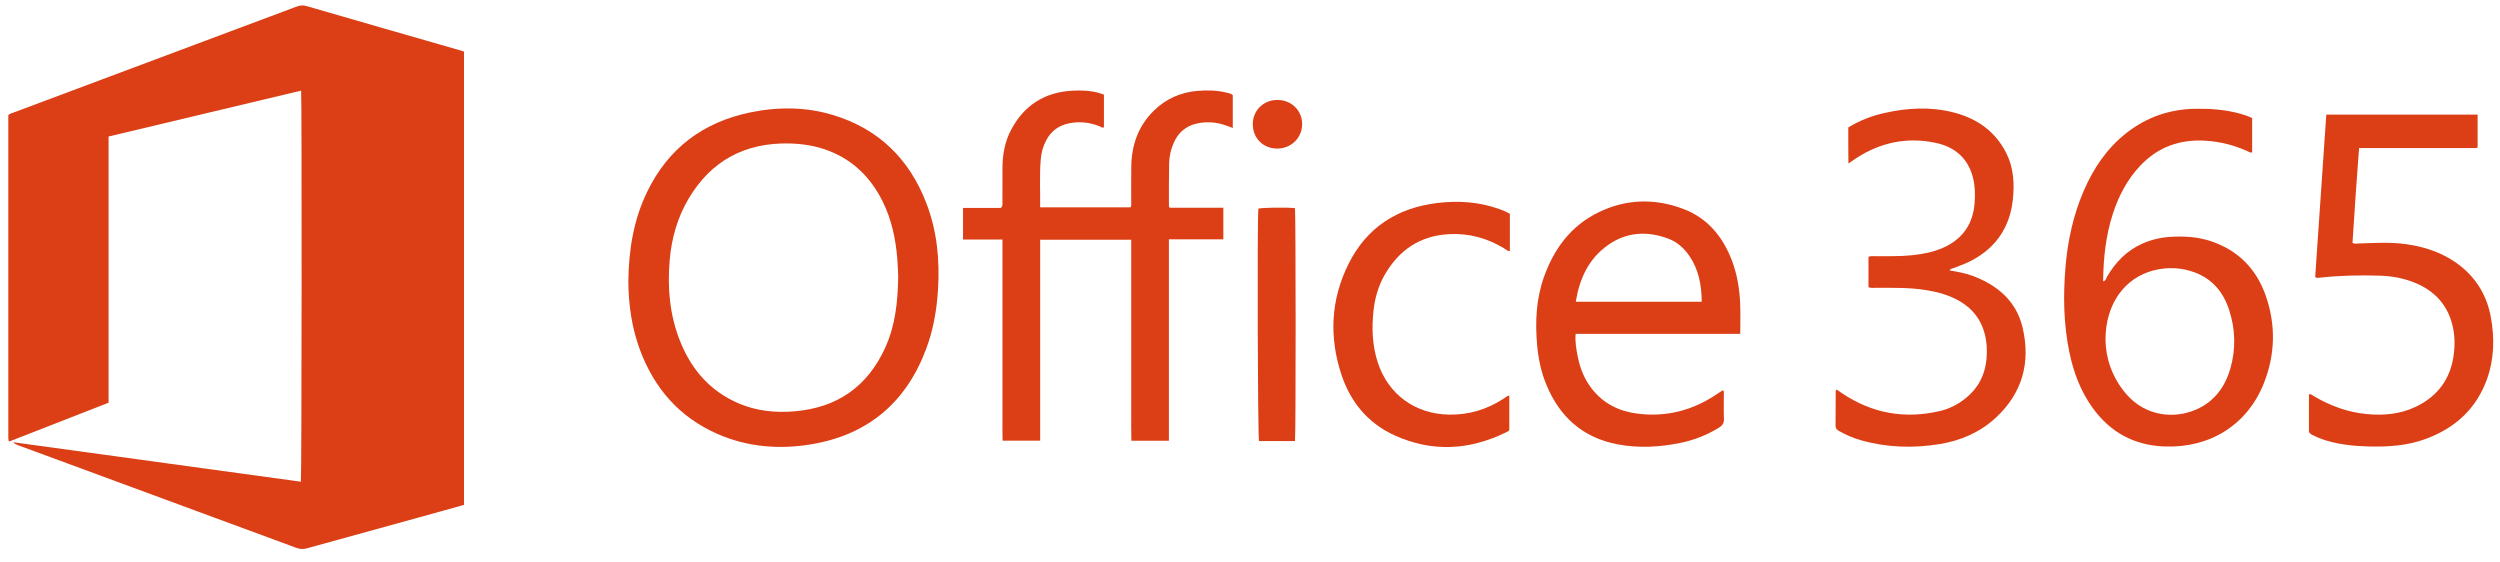
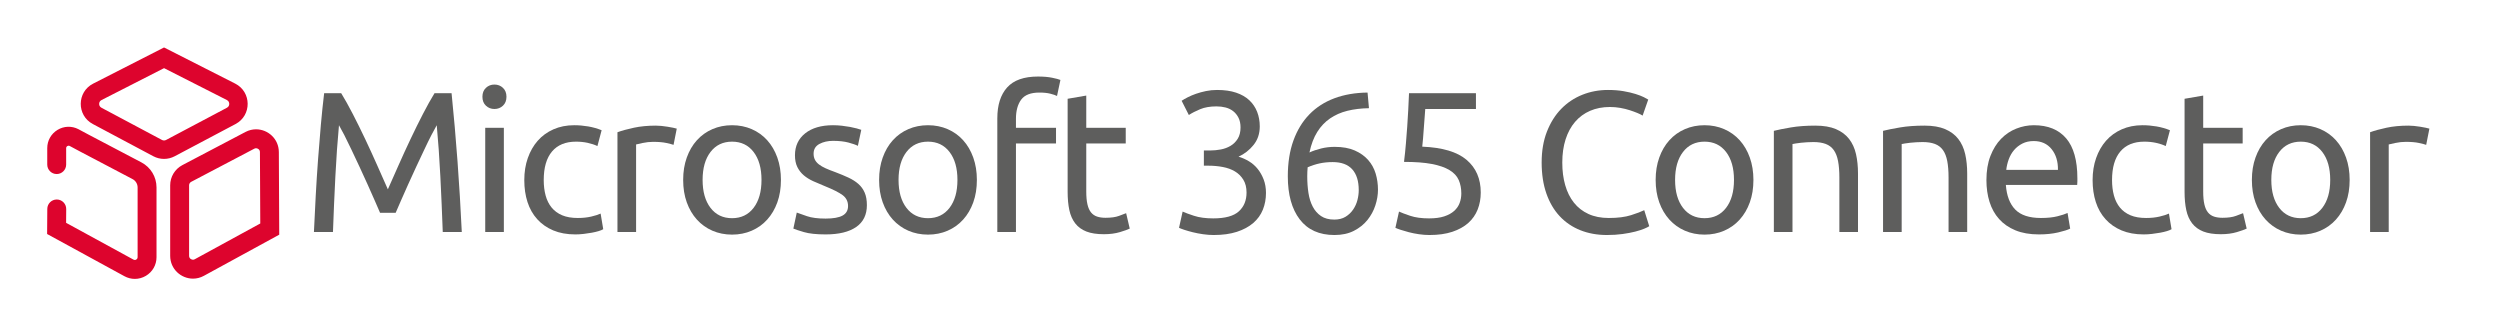
- <svg xmlns="http://www.w3.org/2000/svg" id="svg2" version="1.1" width="943.091" height="211.654" xml:space="preserve">
-   <defs id="defs6" />
-   <g id="g10" transform="matrix(1.25,0,0,-1.25,-44.29975,283.3775)">
-     <g id="g12" transform="matrix(1.017398,0,0,1.026755,-12.61998,-4.924463)">
-       <path d="m 136.488,84.006 c 0.246,1.535 0.309,112.523 0.075,114.945 -19.032,-4.492 -38.036,-8.98 -57.118,-13.484 l 0,-78.238 C 69.621,103.424 59.832,99.635 50.047,95.85 c -0.063,0.035 -0.117,0.054 -0.168,0.09 -0.043,0.031 -0.098,0.078 -0.102,0.121 -0.031,0.293 -0.07,0.586 -0.07,0.883 -0.004,31.613 -0.004,63.23 -0.004,94.765 0.438,0.535 1.004,0.602 1.496,0.781 27.969,10.379 55.946,20.747 83.918,31.125 0.969,0.36 1.848,0.536 2.922,0.223 15.348,-4.414 30.711,-8.777 46.07,-13.156 0.223,-0.067 0.446,-0.145 0.762,-0.246 l 0,-133.246 c -4.41,-1.215 -8.781,-2.43 -13.156,-3.625 -11.137,-3.043 -22.281,-6.063 -33.41,-9.129 -1.09,-0.301 -2.043,-0.278 -3.114,0.113 -27.511,10.074 -55.035,20.117 -82.55,30.164 -0.543,0.199 -1.075,0.422 -1.532,0.902 28.461,-3.871 56.922,-7.738 85.379,-11.609 z" style="fill:#dc3e15;fill-opacity:1;fill-rule:nonzero;stroke:none" id="path14" />
-       <path d="m 344.594,155.19 -11.696,0 0,9.289 11.215,0 c 0.66,0.597 0.473,1.164 0.473,1.668 0.019,3.312 0.008,6.629 0.012,9.945 0.004,3.961 0.668,7.793 2.55,11.324 3.84,7.192 9.899,11.055 18.125,11.52 2.7,0.152 5.395,0.043 8.028,-0.684 0.453,-0.125 0.894,-0.301 1.394,-0.473 l 0,-9.613 c -0.531,-0.262 -0.898,0.16 -1.308,0.321 -2.981,1.167 -6.035,1.496 -9.172,0.832 -2.981,-0.637 -5.215,-2.274 -6.645,-4.969 -0.902,-1.707 -1.433,-3.535 -1.601,-5.422 -0.426,-4.719 -0.129,-9.449 -0.199,-14.285 l 26.785,0 c 0.379,0.48 0.234,0.972 0.234,1.426 0.016,3.554 -0.039,7.109 0.02,10.66 0.105,6.285 2.082,11.843 6.695,16.34 3.609,3.511 7.98,5.394 12.984,5.816 2.871,0.242 5.754,0.176 8.578,-0.523 0.633,-0.153 1.301,-0.231 1.848,-0.723 l 0,-9.668 c -1.82,0.687 -3.535,1.332 -5.383,1.558 -1.875,0.227 -3.718,0.141 -5.531,-0.304 -3.039,-0.75 -5.203,-2.59 -6.504,-5.399 -0.906,-1.961 -1.41,-4.047 -1.461,-6.187 -0.09,-4.141 -0.055,-8.289 -0.066,-12.434 0,-0.164 0.082,-0.328 0.172,-0.664 l 15.976,0 0,-9.304 -16.152,0 0,-59.18 -11.129,0 c -0.082,2.765 -0.027,5.578 -0.039,8.387 -0.008,2.781 0,5.566 0,8.347 l 0,42.34 -27.016,0 0,-59.07 -11.144,0 c -0.09,2.097 -0.028,4.258 -0.039,6.414 -0.012,2.187 -0.004,4.379 -0.004,6.57 l 0,46.145 z" style="fill:#dc3e15;fill-opacity:1;fill-rule:nonzero;stroke:none" id="path16" />
-       <path d="m 233.621,142.811 c 0.106,9.312 1.535,18.133 5.582,26.402 6.254,12.777 16.551,20.445 30.524,23.32 8.343,1.719 16.707,1.676 24.898,-0.836 13.383,-4.105 22.355,-12.91 27.359,-25.73 3.231,-8.266 4.047,-16.887 3.485,-25.668 -0.375,-5.812 -1.367,-11.516 -3.41,-17.004 -5.926,-15.941 -17.329,-25.543 -34.305,-28.316 -9.441,-1.543 -18.785,-0.789 -27.672,3.058 -11.289,4.887 -18.695,13.34 -22.977,24.625 -2.488,6.567 -3.421,13.395 -3.484,20.149 z m 80.051,1.582 c -0.07,1.34 -0.117,3.293 -0.277,5.238 -0.485,5.82 -1.696,11.473 -4.336,16.742 -3.512,7.008 -8.766,12.223 -16.278,15.008 -3.679,1.363 -7.508,1.961 -11.433,2.043 -13.129,0.273 -23.153,-5.039 -29.856,-16.238 -3.316,-5.539 -5.047,-11.629 -5.601,-18 -0.715,-8.164 -0.02,-16.196 3.089,-23.899 3.36,-8.332 8.899,-14.668 17.352,-18.258 5.348,-2.269 10.957,-2.824 16.727,-2.324 12.593,1.09 21.511,7.301 26.734,18.641 2.984,6.48 3.777,13.402 3.879,21.047 z" style="fill:#dc3e15;fill-opacity:1;fill-rule:nonzero;stroke:none" id="path18" />
-       <path d="m 715.293,190.881 0,-10 c -0.461,-0.312 -0.805,0.008 -1.168,0.172 -3.957,1.801 -8.102,2.867 -12.457,3.164 -7.688,0.52 -14.293,-1.762 -19.609,-7.367 -3.797,-4.004 -6.317,-8.75 -8.032,-13.926 -2.148,-6.469 -2.867,-13.156 -2.941,-20.031 0.809,0.148 0.859,0.836 1.121,1.289 2.484,4.265 5.785,7.676 10.383,9.742 2.644,1.188 5.426,1.852 8.32,2.039 4.098,0.266 8.153,0.039 12.082,-1.246 8.063,-2.645 13.477,-8.078 16.27,-15.879 3.086,-8.625 2.914,-17.355 -0.492,-25.875 -4.899,-12.258 -16.012,-19.141 -29.582,-18.598 -9.008,0.36 -16.067,4.223 -21.282,11.43 -3.582,4.949 -5.652,10.531 -6.871,16.445 -1.687,8.188 -1.816,16.45 -1.125,24.747 0.649,7.773 2.297,15.316 5.422,22.511 2.902,6.684 6.918,12.567 12.781,17.098 6.016,4.648 12.871,6.926 20.492,7.023 4.395,0.051 8.743,-0.265 13,-1.41 1.211,-0.328 2.407,-0.711 3.688,-1.328 z m -43.504,-65.234 c 0.063,-5.028 1.813,-10.965 6.246,-15.985 5.707,-6.465 14.125,-7.258 20.637,-4.449 5.344,2.305 8.543,6.582 10.133,11.996 1.691,5.77 1.535,11.59 -0.344,17.297 -1.691,5.145 -4.914,9.059 -10.168,11.004 -3.969,1.465 -8.078,1.652 -12.188,0.617 -8.585,-2.16 -14.363,-9.855 -14.316,-20.48 z" style="fill:#dc3e15;fill-opacity:1;fill-rule:nonzero;stroke:none" id="path20" />
-       <path d="m 733.988,144.17 c 1.09,15.789 2.184,31.707 3.293,47.734 l 44.891,0 0,-9.574 c -0.008,-0.011 -0.035,-0.062 -0.078,-0.097 -0.043,-0.039 -0.098,-0.075 -0.153,-0.09 -0.113,-0.035 -0.23,-0.074 -0.347,-0.074 -11.449,0 -22.899,0 -34.586,0 -0.731,-9.34 -1.36,-18.622 -1.953,-27.872 0.75,-0.382 1.347,-0.179 1.925,-0.164 4.668,0.133 9.34,0.446 14,-0.211 5.981,-0.847 11.512,-2.742 16.266,-6.543 4.875,-3.894 7.774,-8.972 8.863,-15.003 1.106,-6.082 0.985,-12.168 -1.136,-18.051 -3.16,-8.774 -9.473,-14.465 -18.219,-17.653 -5.492,-2.003 -11.211,-2.367 -17,-2.207 -4.328,0.118 -8.606,0.551 -12.762,1.829 -1.375,0.425 -2.695,0.972 -3.972,1.628 -0.5,0.258 -0.891,0.528 -0.887,1.192 0.023,3.539 0.012,7.082 0.012,10.719 0.64,0.046 0.988,-0.309 1.363,-0.528 4.902,-2.886 10.137,-4.812 15.851,-5.328 4.848,-0.441 9.606,-0.051 14.075,1.977 6.929,3.14 10.882,8.468 11.714,16.011 0.325,2.918 0.204,5.805 -0.57,8.629 -1.578,5.782 -5.363,9.66 -10.89,11.938 -3.301,1.359 -6.774,2.004 -10.325,2.125 -6.054,0.199 -12.105,0.07 -18.136,-0.594 -0.336,-0.039 -0.7,-0.18 -1.239,0.207 z" style="fill:#dc3e15;fill-opacity:1;fill-rule:nonzero;stroke:none" id="path22" />
-       <path d="m 563.445,127.463 -48.828,0 c -0.211,-2.434 0.215,-4.691 0.676,-6.934 0.691,-3.343 1.965,-6.453 4.102,-9.171 3.378,-4.301 7.918,-6.594 13.304,-7.309 8.84,-1.172 16.871,0.934 24.168,5.934 0.442,0.3 0.895,0.578 1.348,0.859 0.039,0.027 0.109,0.004 0.18,0.004 0.332,-0.477 0.168,-1.024 0.175,-1.539 0.016,-2.25 -0.07,-4.504 0.035,-6.746 0.067,-1.301 -0.425,-2.035 -1.519,-2.696 -3.563,-2.164 -7.383,-3.648 -11.469,-4.468 -6.164,-1.239 -12.383,-1.578 -18.574,-0.407 -10.324,1.961 -17.203,8.094 -21.141,17.598 -1.531,3.699 -2.351,7.578 -2.707,11.539 -0.609,6.774 -0.312,13.481 2.004,19.981 2.981,8.359 7.985,15.093 16.196,19.07 8.121,3.934 16.543,4.16 24.949,1.082 7.316,-2.68 11.894,-8.141 14.621,-15.223 1.57,-4.078 2.265,-8.34 2.453,-12.668 0.129,-2.882 0.027,-5.773 0.027,-8.906 z m -11.425,9.434 c -0.043,4.949 -0.911,9.527 -3.743,13.578 -1.57,2.242 -3.593,4.027 -6.183,4.976 -6.223,2.282 -12.281,2 -17.817,-1.843 -5.789,-4.024 -8.5,-9.875 -9.621,-16.711 12.457,0 24.782,0 37.364,0 z" style="fill:#dc3e15;fill-opacity:1;fill-rule:nonzero;stroke:none" id="path24" />
-       <path d="m 601.48,141.178 0,8.914 c 0.719,0.332 1.383,0.184 2.028,0.187 3.715,0.036 7.433,-0.085 11.14,0.313 3.114,0.336 6.161,0.934 9.032,2.203 5.793,2.563 8.847,7.031 9.297,13.258 0.175,2.43 0.117,4.859 -0.481,7.234 -1.476,5.867 -5.433,9.172 -11.285,10.36 -8.332,1.687 -16.059,0.105 -23.188,-4.442 -0.402,-0.254 -0.796,-0.527 -1.191,-0.793 -0.34,-0.23 -0.684,-0.457 -1.301,-0.875 -0.015,1.957 -0.031,3.684 -0.039,5.41 -0.008,1.711 0,3.426 0,5.176 3.289,2.008 6.781,3.356 10.477,4.199 6.922,1.579 13.89,1.977 20.824,0.2 6.93,-1.778 12.383,-5.575 15.629,-12.059 2.144,-4.289 2.371,-8.879 1.887,-13.531 -0.282,-2.723 -0.973,-5.352 -2.164,-7.84 -2.332,-4.871 -6.168,-8.23 -11.008,-10.535 -1.453,-0.688 -2.992,-1.199 -4.496,-1.789 -0.371,-0.145 -0.844,-0.102 -1.11,-0.656 2.293,-0.395 4.559,-0.778 6.719,-1.567 7.402,-2.699 13.035,-7.379 14.914,-15.121 2.488,-10.242 0.027,-19.379 -7.992,-26.676 -4.672,-4.246 -10.297,-6.66 -16.52,-7.672 -7.902,-1.285 -15.754,-1.05 -23.496,1.141 -2.254,0.637 -4.386,1.562 -6.429,2.707 -0.614,0.344 -1.02,0.707 -1.012,1.5 0.043,3.43 0.031,6.863 0.047,10.301 0,0.094 0.109,0.187 0.234,0.383 0.527,-0.352 1.055,-0.707 1.582,-1.063 8.93,-5.969 18.66,-7.695 29.137,-5.254 2.828,0.66 5.379,1.973 7.648,3.789 3.742,3.004 5.739,6.918 6.141,11.621 0.215,2.485 0.082,4.957 -0.578,7.395 -1.094,4.035 -3.457,7.098 -7.043,9.269 -3.172,1.918 -6.676,2.868 -10.309,3.457 -4.937,0.801 -9.914,0.657 -14.886,0.676 -0.704,0 -1.43,-0.148 -2.208,0.18 z" style="fill:#dc3e15;fill-opacity:1;fill-rule:nonzero;stroke:none" id="path26" />
-       <path d="m 495.109,162.733 0,-10.946 c -0.757,0 -1.214,0.528 -1.754,0.844 -5.015,2.973 -10.398,4.457 -16.277,4.141 -8.652,-0.469 -14.887,-4.684 -19.117,-11.993 -1.898,-3.285 -2.918,-6.871 -3.316,-10.609 -0.547,-5.105 -0.344,-10.172 1.273,-15.101 3.082,-9.387 11.078,-15.165 21.074,-15.344 5.946,-0.11 11.344,1.508 16.293,4.711 0.492,0.316 0.91,0.765 1.656,0.906 l 0,-10.156 c -0.222,-0.364 -0.742,-0.559 -1.214,-0.789 -10.805,-5.176 -21.793,-5.727 -32.786,-0.785 -7.89,3.546 -13.074,9.761 -15.777,17.796 -3.726,11.09 -3.184,22.133 2.086,32.618 5.363,10.664 14.41,16.476 26.355,17.902 6.274,0.746 12.442,0.332 18.426,-1.809 1.012,-0.363 2.02,-0.738 3.078,-1.386 z" style="fill:#dc3e15;fill-opacity:1;fill-rule:nonzero;stroke:none" id="path28" />
-       <path d="m 431.367,95.944 -10.664,0 c -0.402,1.339 -0.558,64.777 -0.195,68.328 1.285,0.316 8.371,0.406 10.855,0.136 0.246,-1.375 0.278,-66.562 0.004,-68.464 z" style="fill:#dc3e15;fill-opacity:1;fill-rule:nonzero;stroke:none" id="path30" />
-       <path d="m 418.852,189.248 c 0.078,4.035 3.332,7.063 7.488,6.965 4.152,-0.098 7.265,-3.281 7.152,-7.309 -0.113,-3.984 -3.441,-7.066 -7.539,-6.984 -4.172,0.086 -7.18,3.188 -7.101,7.328 z" style="fill:#dc3e15;fill-opacity:1;fill-rule:nonzero;stroke:none" id="path32" />
-     </g>
-   </g>
+ <svg xmlns="http://www.w3.org/2000/svg" id="Ebene_1" viewBox="0 0 6239.1 832.05">
+   <defs>
+     <style>.cls-1{fill:#5e5e5d;}.cls-1,.cls-2{stroke-width:0px;}.cls-2{fill:#dd042d;}</style>
+   </defs>
+   <path id="BILDMARKE" class="cls-2" d="m409.44,170.06l156.71,79.57c4.86,2.47,5.91,6.57,5.94,9.58.03,3.01-.96,7.13-5.77,9.68l-151.89,80.42c-1.56.83-3.31,1.26-5.08,1.26s-3.54-.44-5.1-1.27l-151.02-80.4c-4.8-2.56-5.78-6.67-5.75-9.67.03-3,1.07-7.1,5.92-9.57l156.04-79.6h0Zm-.05-51.6l-176.89,90.24c-40.94,20.89-41.45,79.21-.88,100.81l151.02,80.4c8.35,4.45,17.53,6.67,26.71,6.67s18.28-2.2,26.6-6.61l151.88-80.42c40.72-21.56,40.21-80.06-.86-100.92l-177.58-90.17h0Zm286.5,260.9c-.16-32.91-27.19-56.65-56.88-56.65-8.77,0-17.79,2.08-26.39,6.61l-157.49,82.74c-18.7,9.83-30.4,29.2-30.4,50.32v176.09c0,33.09,27.16,56.92,56.9,56.92,9.04,0,18.33-2.2,27.17-7.03l188.09-102.67-1-206.32Zm-209.71,267.57c-1.55.85-3.04,1.26-4.55,1.26-3.05,0-9.71-2.44-9.71-9.72v-176.09c0-3.59,1.97-6.86,5.16-8.54l157.49-82.74c1.51-.8,2.97-1.19,4.44-1.19,3.88,0,9.66,3.07,9.68,9.68l.87,178.16-163.38,89.18Zm-122.08,41.45c16.6-9.85,26.51-27.25,26.51-46.55v-174.03c0-26.36-14.5-50.36-37.84-62.62l-130.53-68.58-26.3-14.07-.31-.17c-16.66-8.59-36.16-7.9-52.16,1.85-16.01,9.75-25.56,26.77-25.56,45.51v41.02c0,13.03,10.57,23.6,23.6,23.6s23.6-10.57,23.6-23.6v-41.02c0-2.83,1.59-4.39,2.92-5.2,1.31-.8,3.39-1.49,5.86-.26l26.17,14,130.77,68.71c7.77,4.08,12.59,12.07,12.59,20.84v174.03c0,3.43-2.13,5.21-3.39,5.96-1.27.75-3.85,1.77-6.86.12l-168.18-91.81.25-34.48c.09-13.03-10.4-23.67-23.43-23.77-.06,0-.11,0-.17,0-12.95,0-23.5,10.45-23.6,23.43l-.45,62.71,192.96,105.34c8.18,4.46,17.07,6.69,25.95,6.69,9.52,0,19.02-2.56,27.6-7.65Z" />
+   <path class="cls-1" d="m948.46,531.01c-3.34-8-7.75-18.16-13.25-30.5-5.5-12.33-11.42-25.66-17.75-40-6.34-14.33-13.09-29.08-20.25-44.25-7.17-15.16-13.92-29.5-20.25-43-6.34-13.5-12.25-25.58-17.75-36.25-5.5-10.66-9.92-18.83-13.25-24.5-3.67,39.34-6.67,81.92-9,127.75-2.34,45.84-4.34,92.09-6,138.75h-47.5c1.33-30,2.83-60.25,4.5-90.75,1.66-30.5,3.58-60.5,5.75-90,2.16-29.5,4.5-58.25,7-86.25s5.25-54.5,8.25-79.5h42.5c9,14.67,18.66,32,29,52,10.33,20,20.66,40.92,31,62.75,10.33,21.84,20.33,43.67,30,65.5,9.66,21.84,18.5,41.75,26.5,59.75,8-18,16.83-37.91,26.5-59.75,9.66-21.83,19.66-43.66,30-65.5,10.33-21.83,20.66-42.75,31-62.75,10.33-20,20-37.33,29-52h42.5c11.33,111.67,19.83,227.17,25.5,346.5h-47.5c-1.67-46.66-3.67-92.91-6-138.75-2.34-45.83-5.34-88.41-9-127.75-3.34,5.67-7.75,13.84-13.25,24.5-5.5,10.67-11.42,22.75-17.75,36.25-6.34,13.5-13.09,27.84-20.25,43-7.17,15.17-13.92,29.92-20.25,44.25-6.34,14.34-12.25,27.67-17.75,40-5.5,12.34-9.92,22.5-13.25,30.5h-39Z" />
+   <path class="cls-1" d="m1233.95,272.01c-8.34,0-15.42-2.75-21.25-8.25-5.84-5.5-8.75-12.91-8.75-22.25s2.91-16.75,8.75-22.25c5.83-5.5,12.91-8.25,21.25-8.25s15.41,2.75,21.25,8.25c5.83,5.5,8.75,12.92,8.75,22.25s-2.92,16.75-8.75,22.25c-5.84,5.5-12.92,8.25-21.25,8.25Zm23.5,307h-46.5v-260h46.5v260Z" />
+   <path class="cls-1" d="m1435.95,585.01c-21,0-39.42-3.34-55.25-10-15.84-6.66-29.17-16-40-28-10.84-12-18.92-26.25-24.25-42.75-5.34-16.5-8-34.75-8-54.75s2.91-38.33,8.75-55c5.83-16.66,14.08-31.08,24.75-43.25,10.66-12.16,23.75-21.66,39.25-28.5,15.5-6.83,32.75-10.25,51.75-10.25,11.66,0,23.33,1,35,3,11.66,2,22.83,5.17,33.5,9.5l-10.5,39.5c-7-3.33-15.09-6-24.25-8-9.17-2-18.92-3-29.25-3-26,0-45.92,8.17-59.75,24.5-13.84,16.34-20.75,40.17-20.75,71.5,0,14,1.58,26.84,4.75,38.5,3.16,11.67,8.16,21.67,15,30,6.83,8.34,15.58,14.75,26.25,19.25,10.66,4.5,23.66,6.75,39,6.75,12.33,0,23.5-1.16,33.5-3.5,10-2.33,17.83-4.83,23.5-7.5l6.5,39c-2.67,1.67-6.5,3.25-11.5,4.75s-10.67,2.83-17,4c-6.34,1.16-13.09,2.16-20.25,3-7.17.83-14.09,1.25-20.75,1.25Z" />
+   <path class="cls-1" d="m1636.95,313.51c4,0,8.58.25,13.75.75,5.16.5,10.25,1.17,15.25,2,5,.84,9.58,1.67,13.75,2.5,4.16.84,7.25,1.59,9.25,2.25l-8,40.5c-3.67-1.33-9.75-2.91-18.25-4.75-8.5-1.83-19.42-2.75-32.75-2.75-8.67,0-17.25.92-25.75,2.75-8.5,1.84-14.09,3.09-16.75,3.75v218.5h-46.5v-249c11-4,24.66-7.75,41-11.25,16.33-3.5,34.66-5.25,55-5.25Z" />
+   <path class="cls-1" d="m1948.94,449.01c0,20.67-3,39.34-9,56-6,16.67-14.42,31-25.25,43-10.84,12-23.75,21.25-38.75,27.75s-31.34,9.75-49,9.75-34-3.25-49-9.75-27.92-15.75-38.75-27.75c-10.84-12-19.25-26.33-25.25-43-6-16.66-9-35.33-9-56s3-38.91,9-55.75c6-16.83,14.41-31.25,25.25-43.25,10.83-12,23.75-21.25,38.75-27.75s31.33-9.75,49-9.75,34,3.25,49,9.75,27.91,15.75,38.75,27.75c10.83,12,19.25,26.42,25.25,43.25,6,16.84,9,35.42,9,55.75Zm-48.5,0c0-29.33-6.59-52.58-19.75-69.75-13.17-17.16-31.09-25.75-53.75-25.75s-40.59,8.59-53.75,25.75c-13.17,17.17-19.75,40.42-19.75,69.75s6.58,52.59,19.75,69.75c13.16,17.17,31.08,25.75,53.75,25.75s40.58-8.58,53.75-25.75c13.16-17.16,19.75-40.41,19.75-69.75Z" />
+   <path class="cls-1" d="m2060.44,545.51c19,0,33.08-2.5,42.25-7.5,9.16-5,13.75-13,13.75-24s-4.5-20.33-13.5-27c-9-6.66-23.84-14.16-44.5-22.5-10-4-19.59-8.08-28.75-12.25-9.17-4.16-17.09-9.08-23.75-14.75-6.67-5.66-12-12.5-16-20.5s-6-17.83-6-29.5c0-23,8.5-41.25,25.5-54.75s40.16-20.25,69.5-20.25c7.33,0,14.66.42,22,1.25,7.33.84,14.16,1.84,20.5,3,6.33,1.17,11.91,2.42,16.75,3.75,4.83,1.34,8.58,2.5,11.25,3.5l-8.5,40c-5-2.66-12.84-5.41-23.5-8.25-10.67-2.83-23.5-4.25-38.5-4.25-13,0-24.34,2.59-34,7.75-9.67,5.17-14.5,13.25-14.5,24.25,0,5.67,1.08,10.67,3.25,15,2.16,4.34,5.5,8.25,10,11.75s10.08,6.75,16.75,9.75c6.66,3,14.66,6.17,24,9.5,12.33,4.67,23.33,9.25,33,13.75,9.66,4.5,17.91,9.75,24.75,15.75,6.83,6,12.08,13.25,15.75,21.75,3.66,8.5,5.5,18.92,5.5,31.25,0,24-8.92,42.17-26.75,54.5-17.84,12.34-43.25,18.5-76.25,18.5-23,0-41-1.92-54-5.75s-21.84-6.75-26.5-8.75l8.5-40c5.33,2,13.83,5,25.5,9,11.66,4,27.16,6,46.5,6Z" />
+   <path class="cls-1" d="m2437.94,449.01c0,20.67-3,39.34-9,56-6,16.67-14.42,31-25.25,43-10.84,12-23.75,21.25-38.75,27.75s-31.34,9.75-49,9.75-34-3.25-49-9.75-27.92-15.75-38.75-27.75c-10.84-12-19.25-26.33-25.25-43-6-16.66-9-35.33-9-56s3-38.91,9-55.75c6-16.83,14.41-31.25,25.25-43.25,10.83-12,23.75-21.25,38.75-27.75s31.33-9.75,49-9.75,34,3.25,49,9.75,27.91,15.75,38.75,27.75c10.83,12,19.25,26.42,25.25,43.25,6,16.84,9,35.42,9,55.75Zm-48.5,0c0-29.33-6.59-52.58-19.75-69.75-13.17-17.16-31.09-25.75-53.75-25.75s-40.59,8.59-53.75,25.75c-13.17,17.17-19.75,40.42-19.75,69.75s6.58,52.59,19.75,69.75c13.16,17.17,31.08,25.75,53.75,25.75s40.58-8.58,53.75-25.75c13.16-17.16,19.75-40.41,19.75-69.75Z" />
+   <path class="cls-1" d="m2590.44,191.01c13.66,0,25.41,1,35.25,3,9.83,2,16.75,3.84,20.75,5.5l-8.5,40c-4-2-9.67-3.91-17-5.75-7.34-1.83-16.34-2.75-27-2.75-21.67,0-36.84,5.92-45.5,17.75-8.67,11.84-13,27.75-13,47.75v22.5h100v39h-100v221h-46.5v-283.5c0-33.33,8.16-59.08,24.5-77.25,16.33-18.16,42-27.25,77-27.25Z" />
+   <path class="cls-1" d="m2710.93,319.01h98.5v39h-98.5v120c0,13,1,23.75,3,32.25s5,15.17,9,20c4,4.84,9,8.25,15,10.25s13,3,21,3c14,0,25.25-1.58,33.75-4.75,8.5-3.16,14.41-5.41,17.75-6.75l9,38.5c-4.67,2.34-12.84,5.25-24.5,8.75-11.67,3.5-25,5.25-40,5.25-17.67,0-32.25-2.25-43.75-6.75s-20.75-11.25-27.75-20.25-11.92-20.08-14.75-33.25c-2.84-13.16-4.25-28.41-4.25-45.75v-232l46.5-8v80.5Z" />
+   <path class="cls-1" d="m3027.92,545.01c29.66,0,50.91-5.83,63.75-17.5,12.83-11.66,19.25-27.33,19.25-47,0-12.66-2.67-23.33-8-32-5.34-8.66-12.34-15.58-21-20.75-8.67-5.16-18.75-8.83-30.25-11-11.5-2.16-23.25-3.25-35.25-3.25h-12v-38h16.5c8.33,0,16.91-.83,25.75-2.5,8.83-1.66,16.91-4.66,24.25-9,7.33-4.33,13.33-10.25,18-17.75,4.66-7.5,7-16.91,7-28.25,0-9.33-1.67-17.33-5-24-3.34-6.66-7.75-12.16-13.25-16.5-5.5-4.33-11.84-7.41-19-9.25-7.17-1.83-14.75-2.75-22.75-2.75-16,0-29.59,2.34-40.75,7-11.17,4.67-20.59,9.5-28.25,14.5l-18-35.5c4-2.66,9.08-5.58,15.25-8.75,6.16-3.16,13.08-6.08,20.75-8.75,7.66-2.66,15.91-4.91,24.75-6.75,8.83-1.83,18.08-2.75,27.75-2.75,18.33,0,34.16,2.25,47.5,6.75,13.33,4.5,24.33,10.84,33,19,8.66,8.17,15.16,17.84,19.5,29,4.33,11.17,6.5,23.25,6.5,36.25,0,18-5.17,33.42-15.5,46.25-10.34,12.84-22.84,22.59-37.5,29.25,9,2.67,17.66,6.5,26,11.5,8.33,5,15.58,11.34,21.75,19,6.16,7.67,11.16,16.5,15,26.5,3.83,10,5.75,21.17,5.75,33.5,0,15-2.59,28.92-7.75,41.75-5.17,12.84-13.17,23.92-24,33.25-10.84,9.34-24.42,16.67-40.75,22-16.34,5.33-35.67,8-58,8-8.67,0-17.59-.67-26.75-2-9.17-1.34-17.75-3-25.75-5s-15-4-21-6-10.34-3.66-13-5l9-40.5c5.66,2.67,15.08,6.17,28.25,10.5,13.16,4.34,29.25,6.5,48.25,6.5Z" />
+   <path class="cls-1" d="m3213.92,440.01c0-33.66,4.66-63.41,14-89.25,9.33-25.83,22.58-47.58,39.75-65.25,17.16-17.66,38-31.08,62.5-40.25,24.5-9.16,52.08-13.91,82.75-14.25l3.5,39c-19.67.34-37.59,2.5-53.75,6.5-16.17,4-30.59,10.34-43.25,19-12.67,8.67-23.34,19.92-32,33.75-8.67,13.84-15.17,30.92-19.5,51.25,8.66-4,18.41-7.33,29.25-10,10.83-2.66,22.08-4,33.75-4,19.66,0,36.33,3,50,9,13.66,6,24.83,13.92,33.5,23.75,8.66,9.84,14.91,21.17,18.75,34,3.83,12.84,5.75,26.25,5.75,40.25,0,12.67-2.17,25.67-6.5,39-4.34,13.34-10.92,25.5-19.75,36.5-8.84,11-20.09,20-33.75,27-13.67,7-29.84,10.5-48.5,10.5-38,0-66.92-13-86.75-39-19.84-26-29.75-61.83-29.75-107.5Zm112-35.5c-11.67,0-22.5,1.09-32.5,3.25-10,2.17-20,5.42-30,9.75-.34,3.67-.59,7.42-.75,11.25-.17,3.84-.25,7.59-.25,11.25,0,14.67,1,28.5,3,41.5s5.58,24.42,10.75,34.25c5.16,9.84,12.08,17.67,20.75,23.5,8.66,5.84,19.66,8.75,33,8.75,11,0,20.33-2.33,28-7,7.66-4.66,14-10.66,19-18,5-7.33,8.58-15.25,10.75-23.75,2.16-8.5,3.25-16.75,3.25-24.75,0-22.66-5.42-40-16.25-52-10.84-12-27.09-18-48.75-18Z" />
+   <path class="cls-1" d="m3549.42,366.01c50.33,2,87.25,13,110.75,33s35.25,47.17,35.25,81.5c0,15.34-2.59,29.5-7.75,42.5-5.17,13-13,24.17-23.5,33.5-10.5,9.34-23.75,16.67-39.75,22s-35,8-57,8c-8.67,0-17.5-.67-26.5-2-9-1.34-17.34-3-25-5-7.67-2-14.5-4-20.5-6s-10.34-3.66-13-5l9-40.5c5.66,2.67,14.91,6.17,27.75,10.5,12.83,4.34,28.58,6.5,47.25,6.5,15,0,27.58-1.66,37.75-5,10.16-3.33,18.41-7.83,24.75-13.5,6.33-5.66,10.91-12.25,13.75-19.75,2.83-7.5,4.25-15.41,4.25-23.75,0-12.66-2.17-23.91-6.5-33.75-4.34-9.83-12-18.08-23-24.75-11-6.66-25.67-11.75-44-15.25-18.34-3.5-41.5-5.25-69.5-5.25,2-16.33,3.58-31.66,4.75-46,1.16-14.33,2.25-28.33,3.25-42,1-13.66,1.83-27.25,2.5-40.75.66-13.5,1.33-27.75,2-42.75h167v39.5h-126.5c-.34,5-.84,11.75-1.5,20.25-.67,8.5-1.34,17.34-2,26.5-.67,9.17-1.34,18.09-2,26.75-.67,8.67-1.34,15.5-2,20.5Z" />
+   <path class="cls-1" d="m4010.41,586.51c-24.34,0-46.5-4-66.5-12s-37.17-19.66-51.5-35c-14.34-15.33-25.42-34.25-33.25-56.75-7.84-22.5-11.75-48.25-11.75-77.25s4.41-54.75,13.25-77.25c8.83-22.5,20.75-41.41,35.75-56.75,15-15.33,32.5-27,52.5-35s41.33-12,64-12c14.33,0,27.25,1,38.75,3s21.5,4.34,30,7c8.5,2.67,15.41,5.34,20.75,8,5.33,2.67,9,4.67,11,6l-14,40c-3-2-7.34-4.16-13-6.5-5.67-2.33-12.09-4.66-19.25-7-7.17-2.33-15-4.25-23.5-5.75s-17.09-2.25-25.75-2.25c-18.34,0-34.84,3.17-49.5,9.5-14.67,6.34-27.17,15.5-37.5,27.5-10.34,12-18.25,26.59-23.75,43.75-5.5,17.17-8.25,36.42-8.25,57.75s2.41,39.5,7.25,56.5c4.83,17,12.08,31.59,21.75,43.75,9.66,12.17,21.75,21.59,36.25,28.25,14.5,6.67,31.41,10,50.75,10,22.33,0,40.83-2.33,55.5-7,14.66-4.66,25.66-8.83,33-12.5l12.5,40c-2.34,1.67-6.5,3.75-12.5,6.25s-13.5,4.92-22.5,7.25-19.5,4.33-31.5,6c-12,1.66-25,2.5-39,2.5Z" />
+   <path class="cls-1" d="m4375.91,449.01c0,20.67-3,39.34-9,56-6,16.67-14.42,31-25.25,43-10.84,12-23.75,21.25-38.75,27.75s-31.34,9.75-49,9.75-34-3.25-49-9.75-27.92-15.75-38.75-27.75c-10.84-12-19.25-26.33-25.25-43-6-16.66-9-35.33-9-56s3-38.91,9-55.75c6-16.83,14.41-31.25,25.25-43.25,10.83-12,23.75-21.25,38.75-27.75s31.33-9.75,49-9.75,34,3.25,49,9.75,27.91,15.75,38.75,27.75c10.83,12,19.25,26.42,25.25,43.25,6,16.84,9,35.42,9,55.75Zm-48.5,0c0-29.33-6.59-52.58-19.75-69.75-13.17-17.16-31.09-25.75-53.75-25.75s-40.59,8.59-53.75,25.75c-13.17,17.17-19.75,40.42-19.75,69.75s6.58,52.59,19.75,69.75c13.16,17.17,31.08,25.75,53.75,25.75s40.58-8.58,53.75-25.75c13.16-17.16,19.75-40.41,19.75-69.75Z" />
+   <path class="cls-1" d="m4426.9,326.51c10.66-2.66,24.83-5.5,42.5-8.5,17.66-3,38-4.5,61-4.5,20.66,0,37.83,2.92,51.5,8.75,13.66,5.84,24.58,14,32.75,24.5,8.16,10.5,13.91,23.09,17.25,37.75,3.33,14.67,5,30.84,5,48.5v146h-46.5v-136c0-16-1.09-29.66-3.25-41-2.17-11.33-5.75-20.5-10.75-27.5s-11.67-12.08-20-15.25c-8.34-3.16-18.67-4.75-31-4.75-5,0-10.17.17-15.5.5-5.34.34-10.42.75-15.25,1.25-4.84.5-9.17,1.09-13,1.75-3.84.67-6.59,1.17-8.25,1.5v219.5h-46.5v-252.5Z" />
+   <path class="cls-1" d="m4699.4,326.51c10.66-2.66,24.83-5.5,42.5-8.5,17.66-3,38-4.5,61-4.5,20.66,0,37.83,2.92,51.5,8.75,13.66,5.84,24.58,14,32.75,24.5,8.16,10.5,13.91,23.09,17.25,37.75,3.33,14.67,5,30.84,5,48.5v146h-46.5v-136c0-16-1.09-29.66-3.25-41-2.17-11.33-5.75-20.5-10.75-27.5s-11.67-12.08-20-15.25c-8.34-3.16-18.67-4.75-31-4.75-5,0-10.17.17-15.5.5-5.34.34-10.42.75-15.25,1.25-4.84.5-9.17,1.09-13,1.75-3.84.67-6.59,1.17-8.25,1.5v219.5h-46.5v-252.5Z" />
+   <path class="cls-1" d="m4957.39,449.51c0-23,3.33-43.08,10-60.25,6.66-17.16,15.5-31.41,26.5-42.75,11-11.33,23.66-19.83,38-25.5,14.33-5.66,29-8.5,44-8.5,35,0,61.83,10.92,80.5,32.75,18.66,21.84,28,55.09,28,99.75v7.75c0,3.17-.17,6.09-.5,8.75h-178c2,27,9.83,47.5,23.5,61.5,13.66,14,35,21,64,21,16.33,0,30.08-1.41,41.25-4.25,11.16-2.83,19.58-5.58,25.25-8.25l6.5,39c-5.67,3-15.59,6.17-29.75,9.5-14.17,3.33-30.25,5-48.25,5-22.67,0-42.25-3.42-58.75-10.25s-30.09-16.25-40.75-28.25c-10.67-12-18.59-26.25-23.75-42.75-5.17-16.5-7.75-34.58-7.75-54.25Zm178.5-25.5c.33-21-4.92-38.25-15.75-51.75-10.84-13.5-25.75-20.25-44.75-20.25-10.67,0-20.09,2.09-28.25,6.25-8.17,4.17-15.09,9.59-20.75,16.25-5.67,6.67-10.09,14.34-13.25,23-3.17,8.67-5.25,17.5-6.25,26.5h129Z" />
+   <path class="cls-1" d="m5349.89,585.01c-21,0-39.42-3.34-55.25-10-15.84-6.66-29.17-16-40-28-10.84-12-18.92-26.25-24.25-42.75-5.34-16.5-8-34.75-8-54.75s2.91-38.33,8.75-55c5.83-16.66,14.08-31.08,24.75-43.25,10.66-12.16,23.75-21.66,39.25-28.5,15.5-6.83,32.75-10.25,51.75-10.25,11.66,0,23.33,1,35,3,11.66,2,22.83,5.17,33.5,9.5l-10.5,39.5c-7-3.33-15.09-6-24.25-8-9.17-2-18.92-3-29.25-3-26,0-45.92,8.17-59.75,24.5-13.84,16.34-20.75,40.17-20.75,71.5,0,14,1.58,26.84,4.75,38.5,3.16,11.67,8.16,21.67,15,30,6.83,8.34,15.58,14.75,26.25,19.25,10.66,4.5,23.66,6.75,39,6.75,12.33,0,23.5-1.16,33.5-3.5,10-2.33,17.83-4.83,23.5-7.5l6.5,39c-2.67,1.67-6.5,3.25-11.5,4.75s-10.67,2.83-17,4c-6.34,1.16-13.09,2.16-20.25,3-7.17.83-14.09,1.25-20.75,1.25Z" />
+   <path class="cls-1" d="m5498.39,319.01h98.5v39h-98.5v120c0,13,1,23.75,3,32.25s5,15.17,9,20c4,4.84,9,8.25,15,10.25s13,3,21,3c14,0,25.25-1.58,33.75-4.75,8.5-3.16,14.41-5.41,17.75-6.75l9,38.5c-4.67,2.34-12.84,5.25-24.5,8.75-11.67,3.5-25,5.25-40,5.25-17.67,0-32.25-2.25-43.75-6.75s-20.75-11.25-27.75-20.25-11.92-20.08-14.75-33.25c-2.84-13.16-4.25-28.41-4.25-45.75v-232l46.5-8v80.5Z" />
+   <path class="cls-1" d="m5863.89,449.01c0,20.67-3,39.34-9,56-6,16.67-14.42,31-25.25,43-10.84,12-23.75,21.25-38.75,27.75s-31.34,9.75-49,9.75-34-3.25-49-9.75-27.92-15.75-38.75-27.75c-10.84-12-19.25-26.33-25.25-43-6-16.66-9-35.33-9-56s3-38.91,9-55.75c6-16.83,14.41-31.25,25.25-43.25,10.83-12,23.75-21.25,38.75-27.75s31.33-9.75,49-9.75,34,3.25,49,9.75,27.91,15.75,38.75,27.75c10.83,12,19.25,26.42,25.25,43.25,6,16.84,9,35.42,9,55.75Zm-48.5,0c0-29.33-6.59-52.58-19.75-69.75-13.17-17.16-31.09-25.75-53.75-25.75s-40.59,8.59-53.75,25.75c-13.17,17.17-19.75,40.42-19.75,69.75s6.58,52.59,19.75,69.75c13.16,17.17,31.08,25.75,53.75,25.75s40.58-8.58,53.75-25.75c13.16-17.16,19.75-40.41,19.75-69.75Z" />
+   <path class="cls-1" d="m6010.89,313.51c4,0,8.58.25,13.75.75,5.16.5,10.25,1.17,15.25,2,5,.84,9.58,1.67,13.75,2.5,4.16.84,7.25,1.59,9.25,2.25l-8,40.5c-3.67-1.33-9.75-2.91-18.25-4.75-8.5-1.83-19.42-2.75-32.75-2.75-8.67,0-17.25.92-25.75,2.75-8.5,1.84-14.09,3.09-16.75,3.75v218.5h-46.5v-249c11-4,24.66-7.75,41-11.25,16.33-3.5,34.66-5.25,55-5.25Z" />
</svg>
